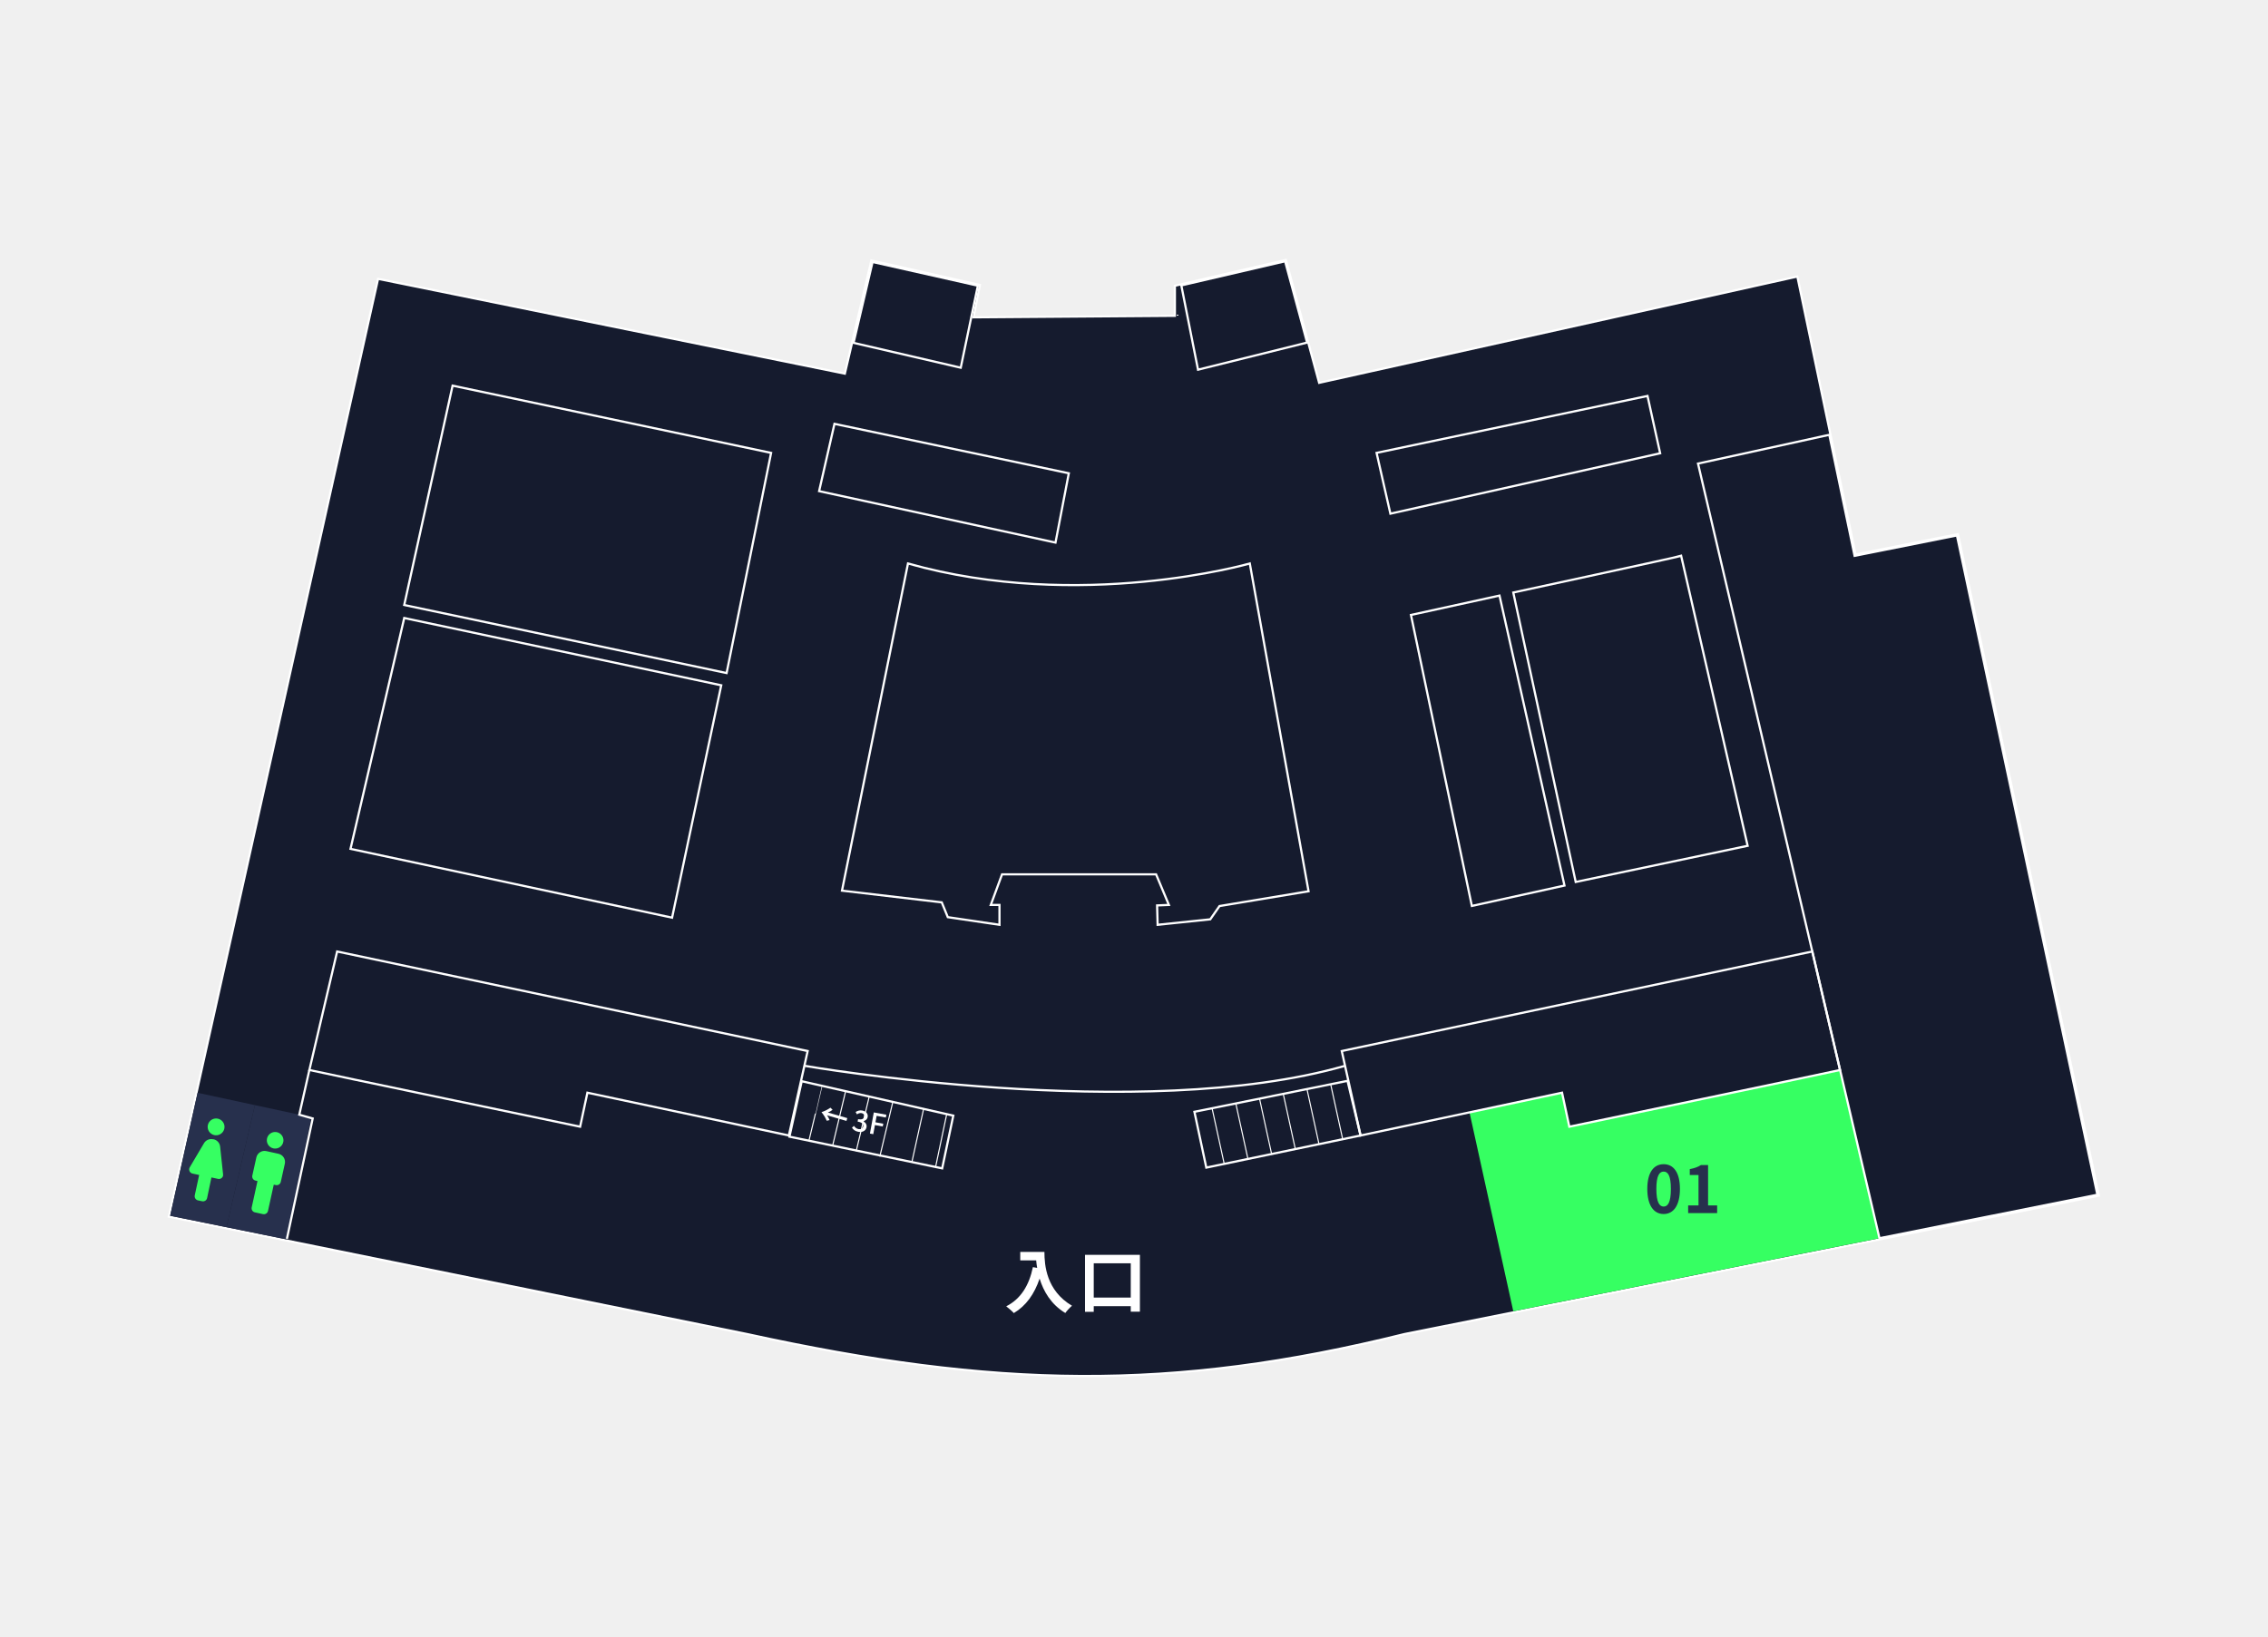
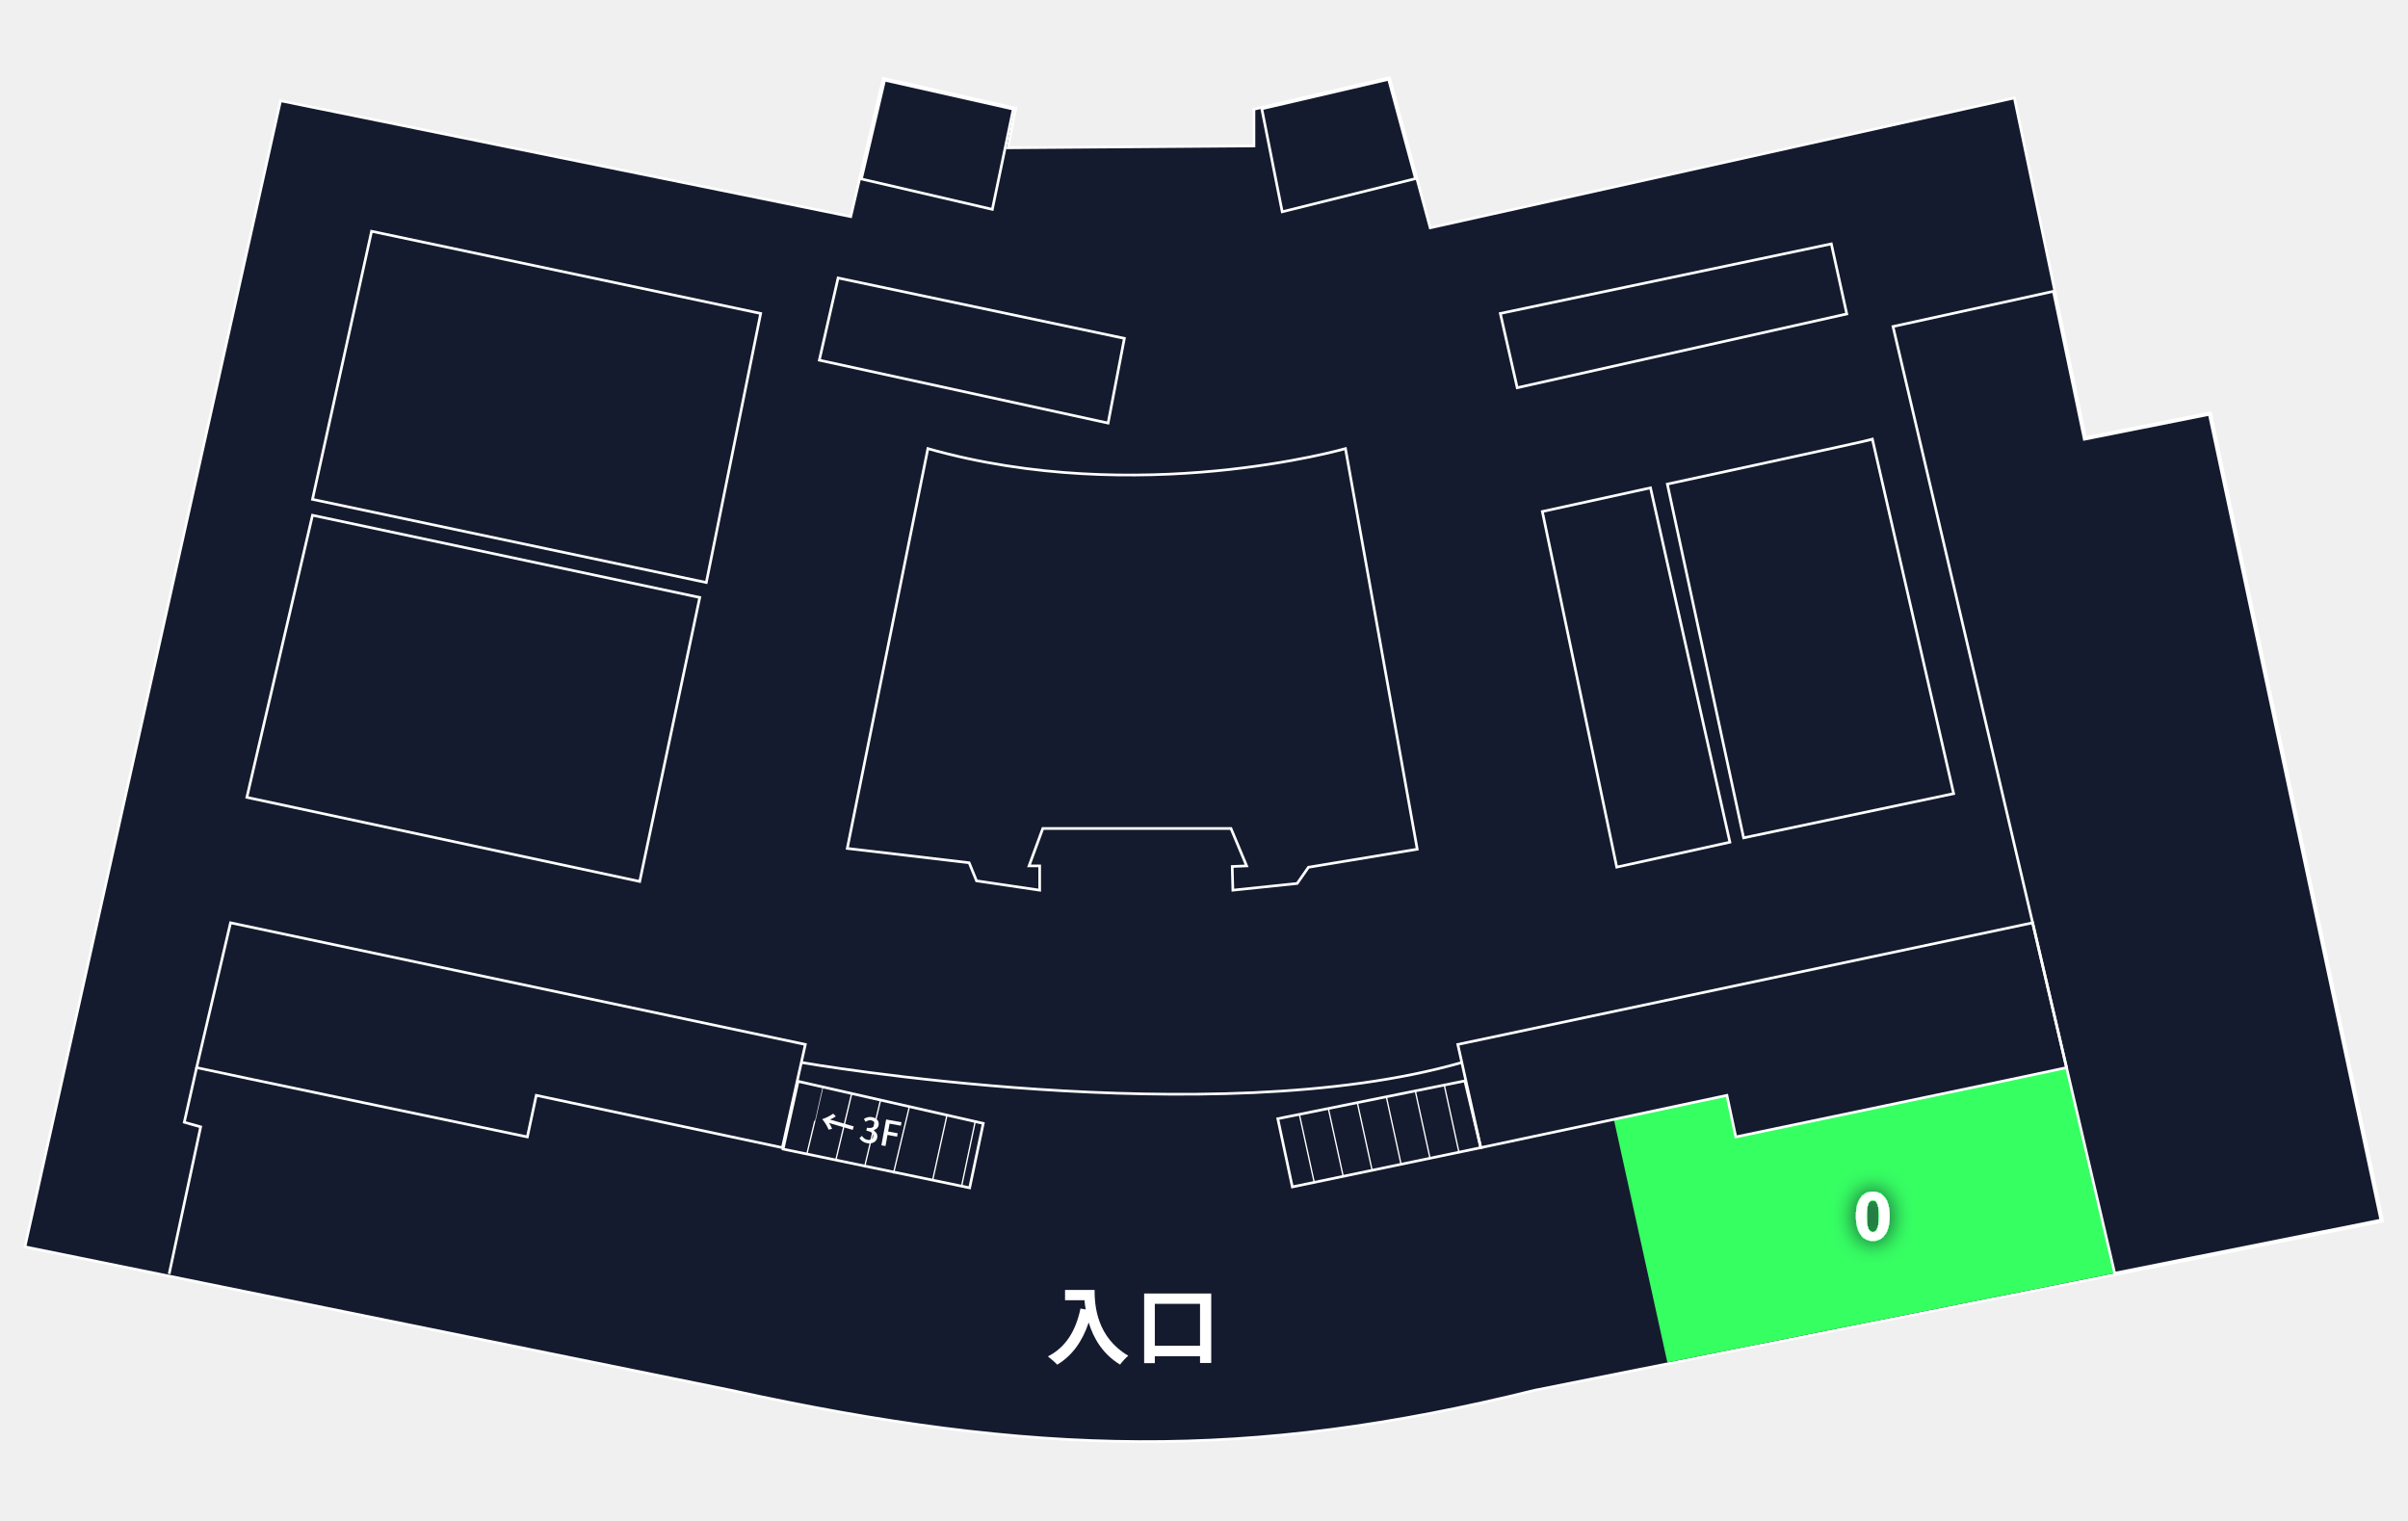
- <svg xmlns="http://www.w3.org/2000/svg" width="1039" height="750" viewBox="0 0 1039 750" fill="none">
-   <path d="M173.68 127.88L173.199 127.782L173.093 128.261L77.462 557.023L77.351 557.521L77.851 557.622L342.248 611.331C455.526 636.082 536.472 637.846 643.44 611.33C643.444 611.33 643.448 611.329 643.452 611.328L961.015 547.988L961.512 547.889L961.406 547.394L897.065 245.265L896.962 244.783L896.478 244.879L850.059 254.129L823.493 127.223L823.389 126.728L822.895 126.838L604.317 175.428L589.197 119.608L589.071 119.143L588.602 119.252L538.621 130.865L538.234 130.955V131.352V144.723L445.987 145.416L448.795 131.064L448.889 130.587L448.415 130.48L399.661 119.485L399.177 119.376L399.064 119.859L387.034 171.227L173.68 127.88Z" fill="#151B2E" stroke="white" stroke-miterlimit="10" />
-   <path d="M842.952 490.338L718.931 516.313L715.593 500.729L673.199 509.744L693.258 600.879L861.011 567.412L842.952 490.338Z" fill="#36FF62" />
-   <path d="M90.518 500.769L116.785 506.432L103.748 562.369L77.95 557.132L90.518 500.769Z" fill="#27304D" />
-   <path d="M116.785 506.432L103.748 562.369L131.16 567.935L142.638 511.998L116.785 506.432Z" fill="#27304D" />
-   <path d="M115.308 553.296L117.962 541.214L117.033 541.003C116.542 540.892 116.114 540.592 115.843 540.169C115.572 539.744 115.48 539.231 115.587 538.74L117.444 530.377C117.67 529.396 118.274 528.542 119.126 528.002C119.978 527.461 121.009 527.278 121.996 527.492L127.582 528.723C128.569 528.945 129.427 529.546 129.972 530.396C130.516 531.246 130.701 532.275 130.488 533.262L128.63 541.625C128.516 542.115 128.213 542.543 127.786 542.813C127.358 543.082 126.842 543.173 126.348 543.067L125.419 542.869L122.765 554.937C122.651 555.427 122.348 555.855 121.921 556.125C121.494 556.395 120.977 556.485 120.483 556.379L116.755 555.559C116.263 555.448 115.835 555.148 115.564 554.723C115.293 554.3 115.201 553.787 115.308 553.296Z" fill="#36FF62" />
-   <path d="M125.233 526.248C125.968 526.407 126.734 526.346 127.434 526.072C128.135 525.798 128.738 525.324 129.168 524.708C129.598 524.092 129.836 523.364 129.851 522.614C129.866 521.863 129.658 521.126 129.253 520.494C128.848 519.86 128.265 519.362 127.576 519.06C126.887 518.758 126.124 518.666 125.383 518.796C124.642 518.926 123.957 519.273 123.413 519.791C122.869 520.309 122.491 520.977 122.327 521.709C122.218 522.197 122.206 522.702 122.293 523.195C122.38 523.688 122.564 524.159 122.834 524.58C123.104 525.003 123.455 525.367 123.866 525.653C124.278 525.938 124.743 526.142 125.233 526.248Z" fill="#36FF62" />
-   <path d="M94.885 548.981L96.862 539.574L99.9 540.222C100.15 540.276 100.407 540.28 100.658 540.234C100.909 540.188 101.148 540.093 101.362 539.953C101.576 539.814 101.759 539.634 101.902 539.424C102.046 539.213 102.145 538.975 102.196 538.726C102.222 538.529 102.222 538.328 102.196 538.131L100.842 525.401C100.752 524.599 100.411 523.846 99.869 523.247C99.326 522.649 98.608 522.236 97.817 522.066H97.592C96.798 521.896 95.971 521.979 95.228 522.305C94.485 522.631 93.863 523.181 93.452 523.879L86.937 534.902C86.805 535.119 86.717 535.36 86.679 535.611C86.641 535.861 86.653 536.118 86.715 536.363C86.776 536.61 86.886 536.842 87.038 537.045C87.19 537.248 87.381 537.419 87.6 537.549C87.782 537.666 87.985 537.747 88.197 537.787L91.236 538.435L89.219 547.79C89.116 548.291 89.215 548.81 89.492 549.239C89.77 549.667 90.206 549.969 90.705 550.08L92.589 550.477C92.838 550.531 93.094 550.536 93.344 550.491C93.595 550.446 93.834 550.352 94.047 550.213C94.26 550.075 94.444 549.897 94.588 549.688C94.732 549.478 94.833 549.243 94.885 548.995" fill="#36FF62" />
-   <path d="M98.189 520.16C98.935 520.319 99.712 520.253 100.421 519.971C101.13 519.69 101.739 519.204 102.172 518.577C102.604 517.95 102.841 517.21 102.852 516.448C102.863 515.687 102.647 514.94 102.232 514.302C101.818 513.662 101.222 513.161 100.522 512.859C99.821 512.557 99.046 512.469 98.296 512.607C97.545 512.743 96.852 513.1 96.304 513.629C95.756 514.158 95.378 514.838 95.217 515.582C95.004 516.583 95.197 517.625 95.754 518.484C96.312 519.343 97.187 519.945 98.189 520.16Z" fill="#36FF62" />
-   <path d="M367.283 495.478L436.716 511.242L431.625 535.403L361.655 520.876L367.283 495.478Z" stroke="white" stroke-miterlimit="10" />
-   <path d="M617.313 495.3L547.176 509.483L552.626 535.06L623.286 520.34L617.313 495.3Z" stroke="white" stroke-miterlimit="10" />
-   <path d="M838.026 199.247L777.878 212.44L861.009 567.412L960.834 547.498L896.492 245.371L849.615 254.716L838.026 199.247Z" stroke="white" stroke-miterlimit="10" />
-   <path d="M207.338 176.721L353.253 207.534L332.864 308.427L185.183 277.243L207.338 176.721Z" stroke="white" stroke-miterlimit="10" />
-   <path d="M185.183 283.207L330.408 314.034L307.894 420.52L160.572 388.992L185.183 283.207Z" stroke="white" stroke-miterlimit="10" />
-   <path d="M754.744 181.448L760.537 207.713L636.958 235.392L630.626 207.534L754.744 181.448Z" stroke="white" stroke-miterlimit="10" />
-   <path d="M382.279 194.23L375.244 225.058L483.538 248.641L489.635 216.879L382.279 194.23Z" stroke="white" stroke-miterlimit="10" />
-   <path d="M415.955 258.221L385.728 408.137L431.433 413.511L434.193 420.287L457.878 423.791V414.679H453.892L459.051 400.66H529.616L535.479 414.679L530.085 414.912L530.319 423.791L554.447 421.275L558.669 415.201L599.462 408.426L572.547 258.221C572.547 258.221 494.837 280.513 415.955 258.221Z" stroke="white" stroke-miterlimit="10" />
-   <path d="M770.154 254.716C768.981 255.183 693.257 271.525 693.257 271.525L721.856 404.165L800.614 387.59L770.154 254.716Z" stroke="white" stroke-miterlimit="10" />
-   <path d="M686.938 272.927L646.38 281.805L674.275 415.147L716.71 405.801L686.938 272.927Z" stroke="white" stroke-miterlimit="10" />
-   <path d="M842.952 490.338C839.89 491.094 718.93 516.313 718.93 516.313L715.592 500.728L623.287 520.34L614.678 481.638L830.233 436.023L842.952 490.338Z" stroke="white" stroke-miterlimit="10" />
-   <path d="M141.727 490.338C144.803 491.094 265.762 516.313 265.762 516.313L269.1 500.728L361.393 520.34L370.001 481.638L154.447 436.023L141.727 490.338Z" stroke="white" stroke-miterlimit="10" />
-   <path d="M440.123 168.502L391.025 157.109L399.731 120.055L447.973 130.913L440.123 168.502Z" stroke="white" stroke-miterlimit="10" />
-   <path d="M588.715 119.739L598.8 156.984L548.831 169.409L541.176 130.789L588.715 119.739Z" stroke="white" stroke-miterlimit="10" />
-   <path d="M376.569 497.581C376.637 497.581 370.581 522.732 370.581 522.732" stroke="white" stroke-width="0.5" stroke-miterlimit="10" />
-   <path d="M387.397 500.013L381.397 525.164" stroke="white" stroke-width="0.5" stroke-miterlimit="10" />
-   <path d="M398.213 502.446L392.212 527.596" stroke="white" stroke-width="0.5" stroke-miterlimit="10" />
-   <path d="M409.028 504.878L403.042 530.03" stroke="white" stroke-width="0.5" stroke-miterlimit="10" />
-   <path d="M423.106 508.207L417.762 532.463" stroke="white" stroke-width="0.5" stroke-miterlimit="10" />
-   <path d="M433.678 510.685L428.577 534.895" stroke="white" stroke-width="0.5" stroke-miterlimit="10" />
-   <path d="M609.628 497.004L615.147 522.265" stroke="white" stroke-width="0.5" stroke-miterlimit="10" />
-   <path d="M598.772 499.23L604.29 524.478" stroke="white" stroke-width="0.5" stroke-miterlimit="10" />
-   <path d="M587.914 501.443L593.433 526.703" stroke="white" stroke-width="0.5" stroke-miterlimit="10" />
-   <path d="M577.044 503.655L582.562 528.916" stroke="white" stroke-width="0.5" stroke-miterlimit="10" />
-   <path d="M566.188 505.882L571.705 531.129" stroke="white" stroke-width="0.5" stroke-miterlimit="10" />
-   <path d="M555.316 508.095L560.834 533.356" stroke="white" stroke-width="0.5" stroke-miterlimit="10" />
-   <path d="M141.727 490.338L137.106 510.816L143.25 512.544L131.434 567.685" stroke="white" stroke-miterlimit="10" />
-   <path d="M368.498 488.4C368.498 488.4 522.924 515.214 616.182 488.4" stroke="white" stroke-miterlimit="10" />
-   <path d="M398.524 519.455L400.301 509.77L406.053 510.819L405.816 512.106L401.595 511.337L401.053 514.294L404.641 514.947L404.406 516.222L400.819 515.568L400.054 519.734L398.524 519.455Z" fill="white" />
-   <path d="M393.225 518.666C391.696 518.387 390.817 517.603 390.304 516.763L391.22 515.925C391.682 516.607 392.317 517.225 393.32 517.407C394.414 517.607 395.275 517.152 395.449 516.206C395.64 515.168 395.076 514.372 392.887 513.973L393.092 512.857C395.005 513.205 395.765 512.624 395.932 511.718C396.086 510.877 395.614 510.261 394.691 510.093C393.938 509.956 393.238 510.208 392.582 510.659L391.964 509.568C392.857 509.012 393.844 508.689 394.966 508.893C396.706 509.21 397.769 510.328 397.484 511.878C397.284 512.969 396.505 513.574 395.406 513.768L395.393 513.833C396.464 514.313 397.198 515.289 396.964 516.564C396.653 518.26 395.007 518.991 393.225 518.666Z" fill="white" />
-   <path d="M380.049 513.286L378.728 513.586C378.134 512.159 377.326 510.831 376.33 509.649C377.796 509.173 379.183 508.482 380.444 507.597L381.425 508.571C380.767 509.085 380.037 509.5 379.257 509.801L388.156 512.374L387.774 513.671L378.877 511.099C379.368 511.772 379.761 512.513 380.042 513.297" fill="white" />
-   <path d="M762.141 556.329C757.634 556.329 754.648 552.404 754.648 544.82C754.648 537.207 757.634 533.49 762.141 533.49C766.649 533.49 769.604 537.237 769.604 544.82C769.604 552.404 766.649 556.329 762.141 556.329ZM762.141 552.909C764.052 552.909 765.455 551.006 765.455 544.82C765.455 538.664 764.052 536.88 762.141 536.88C760.231 536.88 758.798 538.664 758.798 544.82C758.798 551.006 760.231 552.909 762.141 552.909ZM773.361 555.913V552.374H778.108V538.456H774.108V535.75C776.317 535.334 777.839 534.769 779.242 533.876H782.496V552.374H786.645V555.913H773.361Z" fill="#27304D" />
-   <path d="M501.056 594.616H518.016V578.904H501.056V594.616ZM497.056 575.032H522.208V601.08H518.016V598.552H501.056V601.144H497.056V575.032Z" fill="white" />
-   <path d="M467.392 573.688H478.464C478.464 579.736 479.328 591.416 491.104 598.36C490.272 599.032 488.704 600.696 488.032 601.688C481.408 597.688 478.016 591.64 476.256 585.912C473.856 593.08 470.016 598.392 464.448 601.72C463.744 600.92 461.952 599.352 460.96 598.616C467.616 595.256 471.424 589.08 473.184 580.664L475.136 581.016C474.912 579.8 474.784 578.648 474.688 577.56H467.392V573.688Z" fill="white" />
+ <svg xmlns="http://www.w3.org/2000/svg" width="903" height="570" viewBox="0 0 903 570" fill="none">
+   <path d="M105.68 37.88L105.2 37.782L105.093 38.261L9.462 467.023L9.351 467.521L9.851 467.622L274.249 521.331C387.526 546.082 468.473 547.847 575.441 521.33C575.444 521.33 575.448 521.329 575.452 521.328L893.016 457.988L893.512 457.889L893.407 457.394L829.065 155.265L828.962 154.783L828.478 154.879L782.059 164.129L755.493 37.223L755.389 36.728L754.895 36.837L536.317 85.428L521.198 29.608L521.072 29.143L520.602 29.252L470.621 40.865L470.234 40.955V41.352V54.724L377.988 55.416L380.796 41.064L380.889 40.587L380.415 40.48L331.661 29.485L331.178 29.376L331.065 29.859L319.035 81.227L105.68 37.88Z" fill="#151B2E" stroke="white" stroke-miterlimit="10" />
+   <path d="M774.952 400.338L650.931 426.313L647.593 410.729L605.199 419.744L625.258 510.879L793.011 477.412L774.952 400.338Z" fill="#36FF62" />
+   <path d="M299.283 405.478L368.716 421.242L363.625 445.403L293.655 430.876L299.283 405.478Z" stroke="white" stroke-miterlimit="10" />
+   <path d="M549.313 405.3L479.176 419.483L484.626 445.06L555.286 430.34L549.313 405.3Z" stroke="white" stroke-miterlimit="10" />
+   <path d="M770.026 109.247L709.879 122.44L793.009 477.412L892.834 457.498L828.493 155.371L781.615 164.716L770.026 109.247Z" stroke="white" stroke-miterlimit="10" />
+   <path d="M139.338 86.721L285.254 117.534L264.864 218.427L117.183 187.243L139.338 86.721Z" stroke="white" stroke-miterlimit="10" />
+   <path d="M117.183 193.207L262.407 224.034L239.893 330.52L92.572 298.992L117.183 193.207Z" stroke="white" stroke-miterlimit="10" />
+   <path d="M686.744 91.448L692.538 117.713L568.958 145.392L562.626 117.534L686.744 91.448Z" stroke="white" stroke-miterlimit="10" />
+   <path d="M314.279 104.23L307.244 135.058L415.538 158.641L421.635 126.879L314.279 104.23Z" stroke="white" stroke-miterlimit="10" />
+   <path d="M347.955 168.221L317.728 318.137L363.433 323.511L366.193 330.287L389.878 333.791V324.679H385.892L391.051 310.66H461.616L467.479 324.679L462.085 324.912L462.319 333.791L486.447 331.275L490.669 325.201L531.462 318.426L504.547 168.221C504.547 168.221 426.837 190.513 347.955 168.221Z" stroke="white" stroke-miterlimit="10" />
+   <path d="M702.153 164.716C700.98 165.183 625.257 181.525 625.257 181.525L653.855 314.165L732.614 297.59L702.153 164.716Z" stroke="white" stroke-miterlimit="10" />
+   <path d="M618.938 182.927L578.38 191.805L606.275 325.147L648.71 315.801L618.938 182.927Z" stroke="white" stroke-miterlimit="10" />
+   <path d="M774.952 400.338C771.89 401.094 650.93 426.313 650.93 426.313L647.592 410.728L555.287 430.34L546.678 391.638L762.233 346.023L774.952 400.338Z" stroke="white" stroke-miterlimit="10" />
+   <path d="M73.727 400.338C76.803 401.094 197.762 426.313 197.762 426.313L201.1 410.728L293.393 430.34L302.001 391.638L86.447 346.023L73.727 400.338Z" stroke="white" stroke-miterlimit="10" />
+   <path d="M372.123 78.502L323.025 67.109L331.731 30.055L379.973 40.913L372.123 78.502Z" stroke="white" stroke-miterlimit="10" />
+   <path d="M520.715 29.739L530.8 66.984L480.831 79.409L473.176 40.789L520.715 29.739Z" stroke="white" stroke-miterlimit="10" />
+   <path d="M308.568 407.581C308.637 407.581 302.581 432.732 302.581 432.732" stroke="white" stroke-width="0.5" stroke-miterlimit="10" />
+   <path d="M319.397 410.013L313.397 435.164" stroke="white" stroke-width="0.5" stroke-miterlimit="10" />
+   <path d="M330.213 412.446L324.212 437.596" stroke="white" stroke-width="0.5" stroke-miterlimit="10" />
+   <path d="M341.028 414.878L335.042 440.03" stroke="white" stroke-width="0.5" stroke-miterlimit="10" />
+   <path d="M355.105 418.207L349.762 442.463" stroke="white" stroke-width="0.5" stroke-miterlimit="10" />
+   <path d="M365.678 420.685L360.577 444.895" stroke="white" stroke-width="0.5" stroke-miterlimit="10" />
+   <path d="M541.628 407.004L547.147 432.265" stroke="white" stroke-width="0.5" stroke-miterlimit="10" />
+   <path d="M530.772 409.23L536.29 434.478" stroke="white" stroke-width="0.5" stroke-miterlimit="10" />
+   <path d="M519.914 411.443L525.433 436.703" stroke="white" stroke-width="0.5" stroke-miterlimit="10" />
+   <path d="M509.044 413.655L514.562 438.916" stroke="white" stroke-width="0.5" stroke-miterlimit="10" />
+   <path d="M498.187 415.882L503.705 441.129" stroke="white" stroke-width="0.5" stroke-miterlimit="10" />
+   <path d="M487.316 418.095L492.834 443.356" stroke="white" stroke-width="0.5" stroke-miterlimit="10" />
+   <path d="M73.727 400.338L69.106 420.816L75.25 422.544L63.434 477.685" stroke="white" stroke-miterlimit="10" />
+   <path d="M300.498 398.4C300.498 398.4 454.924 425.214 548.182 398.4" stroke="white" stroke-miterlimit="10" />
+   <path d="M330.524 429.455L332.302 419.77L338.053 420.819L337.817 422.106L333.595 421.337L333.053 424.294L336.641 424.947L336.406 426.222L332.819 425.568L332.054 429.734L330.524 429.455Z" fill="white" />
+   <path d="M325.225 428.666C323.696 428.387 322.817 427.603 322.304 426.763L323.22 425.925C323.682 426.607 324.317 427.225 325.32 427.407C326.414 427.607 327.275 427.152 327.449 426.206C327.64 425.168 327.076 424.372 324.887 423.973L325.092 422.857C327.005 423.205 327.765 422.624 327.932 421.718C328.086 420.877 327.614 420.261 326.691 420.093C325.938 419.956 325.238 420.208 324.582 420.659L323.964 419.568C324.857 419.012 325.844 418.689 326.965 418.893C328.706 419.21 329.769 420.328 329.484 421.878C329.284 422.969 328.505 423.574 327.406 423.768L327.393 423.833C328.464 424.313 329.198 425.289 328.964 426.564C328.653 428.26 327.007 428.991 325.225 428.666Z" fill="white" />
+   <path d="M312.049 423.286L310.728 423.586C310.134 422.159 309.326 420.831 308.33 419.649C309.796 419.173 311.183 418.482 312.444 417.597L313.425 418.571C312.767 419.085 312.037 419.5 311.257 419.801L320.156 422.374L319.774 423.671L310.877 421.099C311.368 421.772 311.761 422.513 312.042 423.297" fill="white" />
+   <path d="M433.056 504.616H450.016V488.904H433.056V504.616ZM429.056 485.032H454.208V511.08H450.016V508.552H433.056V511.144H429.056V485.032Z" fill="white" />
+   <path d="M399.392 483.688H410.464C410.464 489.736 411.328 501.416 423.104 508.36C422.272 509.032 420.704 510.696 420.032 511.688C413.408 507.688 410.016 501.64 408.256 495.912C405.856 503.08 402.016 508.392 396.448 511.72C395.744 510.92 393.952 509.352 392.96 508.616C399.616 505.256 403.424 499.08 405.184 490.664L407.136 491.016C406.912 489.8 406.784 488.648 406.688 487.56H399.392V483.688Z" fill="white" />
+   <g filter="url(#filter0_d_482_3436)">
+     <path d="M702.32 465.336C701.072 465.336 699.968 464.984 699.008 464.28C698.064 463.576 697.32 462.528 696.776 461.136C696.248 459.744 695.984 458.024 695.984 455.976C695.984 453.928 696.248 452.224 696.776 450.864C697.32 449.504 698.064 448.488 699.008 447.816C699.968 447.144 701.072 446.808 702.32 446.808C703.584 446.808 704.688 447.152 705.632 447.84C706.576 448.512 707.312 449.528 707.84 450.888C708.368 452.232 708.632 453.928 708.632 455.976C708.632 458.024 708.368 459.744 707.84 461.136C707.312 462.528 706.576 463.576 705.632 464.28C704.688 464.984 703.584 465.336 702.32 465.336ZM702.32 462.024C702.752 462.024 703.136 461.864 703.472 461.544C703.824 461.208 704.096 460.608 704.288 459.744C704.496 458.864 704.6 457.608 704.6 455.976C704.6 454.344 704.496 453.104 704.288 452.256C704.096 451.408 703.824 450.832 703.472 450.528C703.136 450.224 702.752 450.072 702.32 450.072C701.904 450.072 701.52 450.224 701.168 450.528C700.816 450.832 700.536 451.408 700.328 452.256C700.12 453.104 700.016 454.344 700.016 455.976C700.016 457.608 700.12 458.864 700.328 459.744C700.536 460.608 700.816 461.208 701.168 461.544C701.52 461.864 701.904 462.024 702.32 462.024Z" fill="white" />
+   </g>
+   <defs>
+     <filter id="filter0_d_482_3436" x="687.984" y="438.808" width="28.648" height="34.528" filterUnits="userSpaceOnUse" color-interpolation-filters="sRGB">
+       <feFlood flood-opacity="0" result="BackgroundImageFix" />
+       <feColorMatrix in="SourceAlpha" type="matrix" values="0 0 0 0 0 0 0 0 0 0 0 0 0 0 0 0 0 0 127 0" result="hardAlpha" />
+       <feOffset />
+       <feGaussianBlur stdDeviation="4" />
+       <feComposite in2="hardAlpha" operator="out" />
+       <feColorMatrix type="matrix" values="0 0 0 0 0.082 0 0 0 0 0.106 0 0 0 0 0.18 0 0 0 1 0" />
+       <feBlend mode="normal" in2="BackgroundImageFix" result="effect1_dropShadow_482_3436" />
+       <feBlend mode="normal" in="SourceGraphic" in2="effect1_dropShadow_482_3436" result="shape" />
+     </filter>
+   </defs>
</svg>
